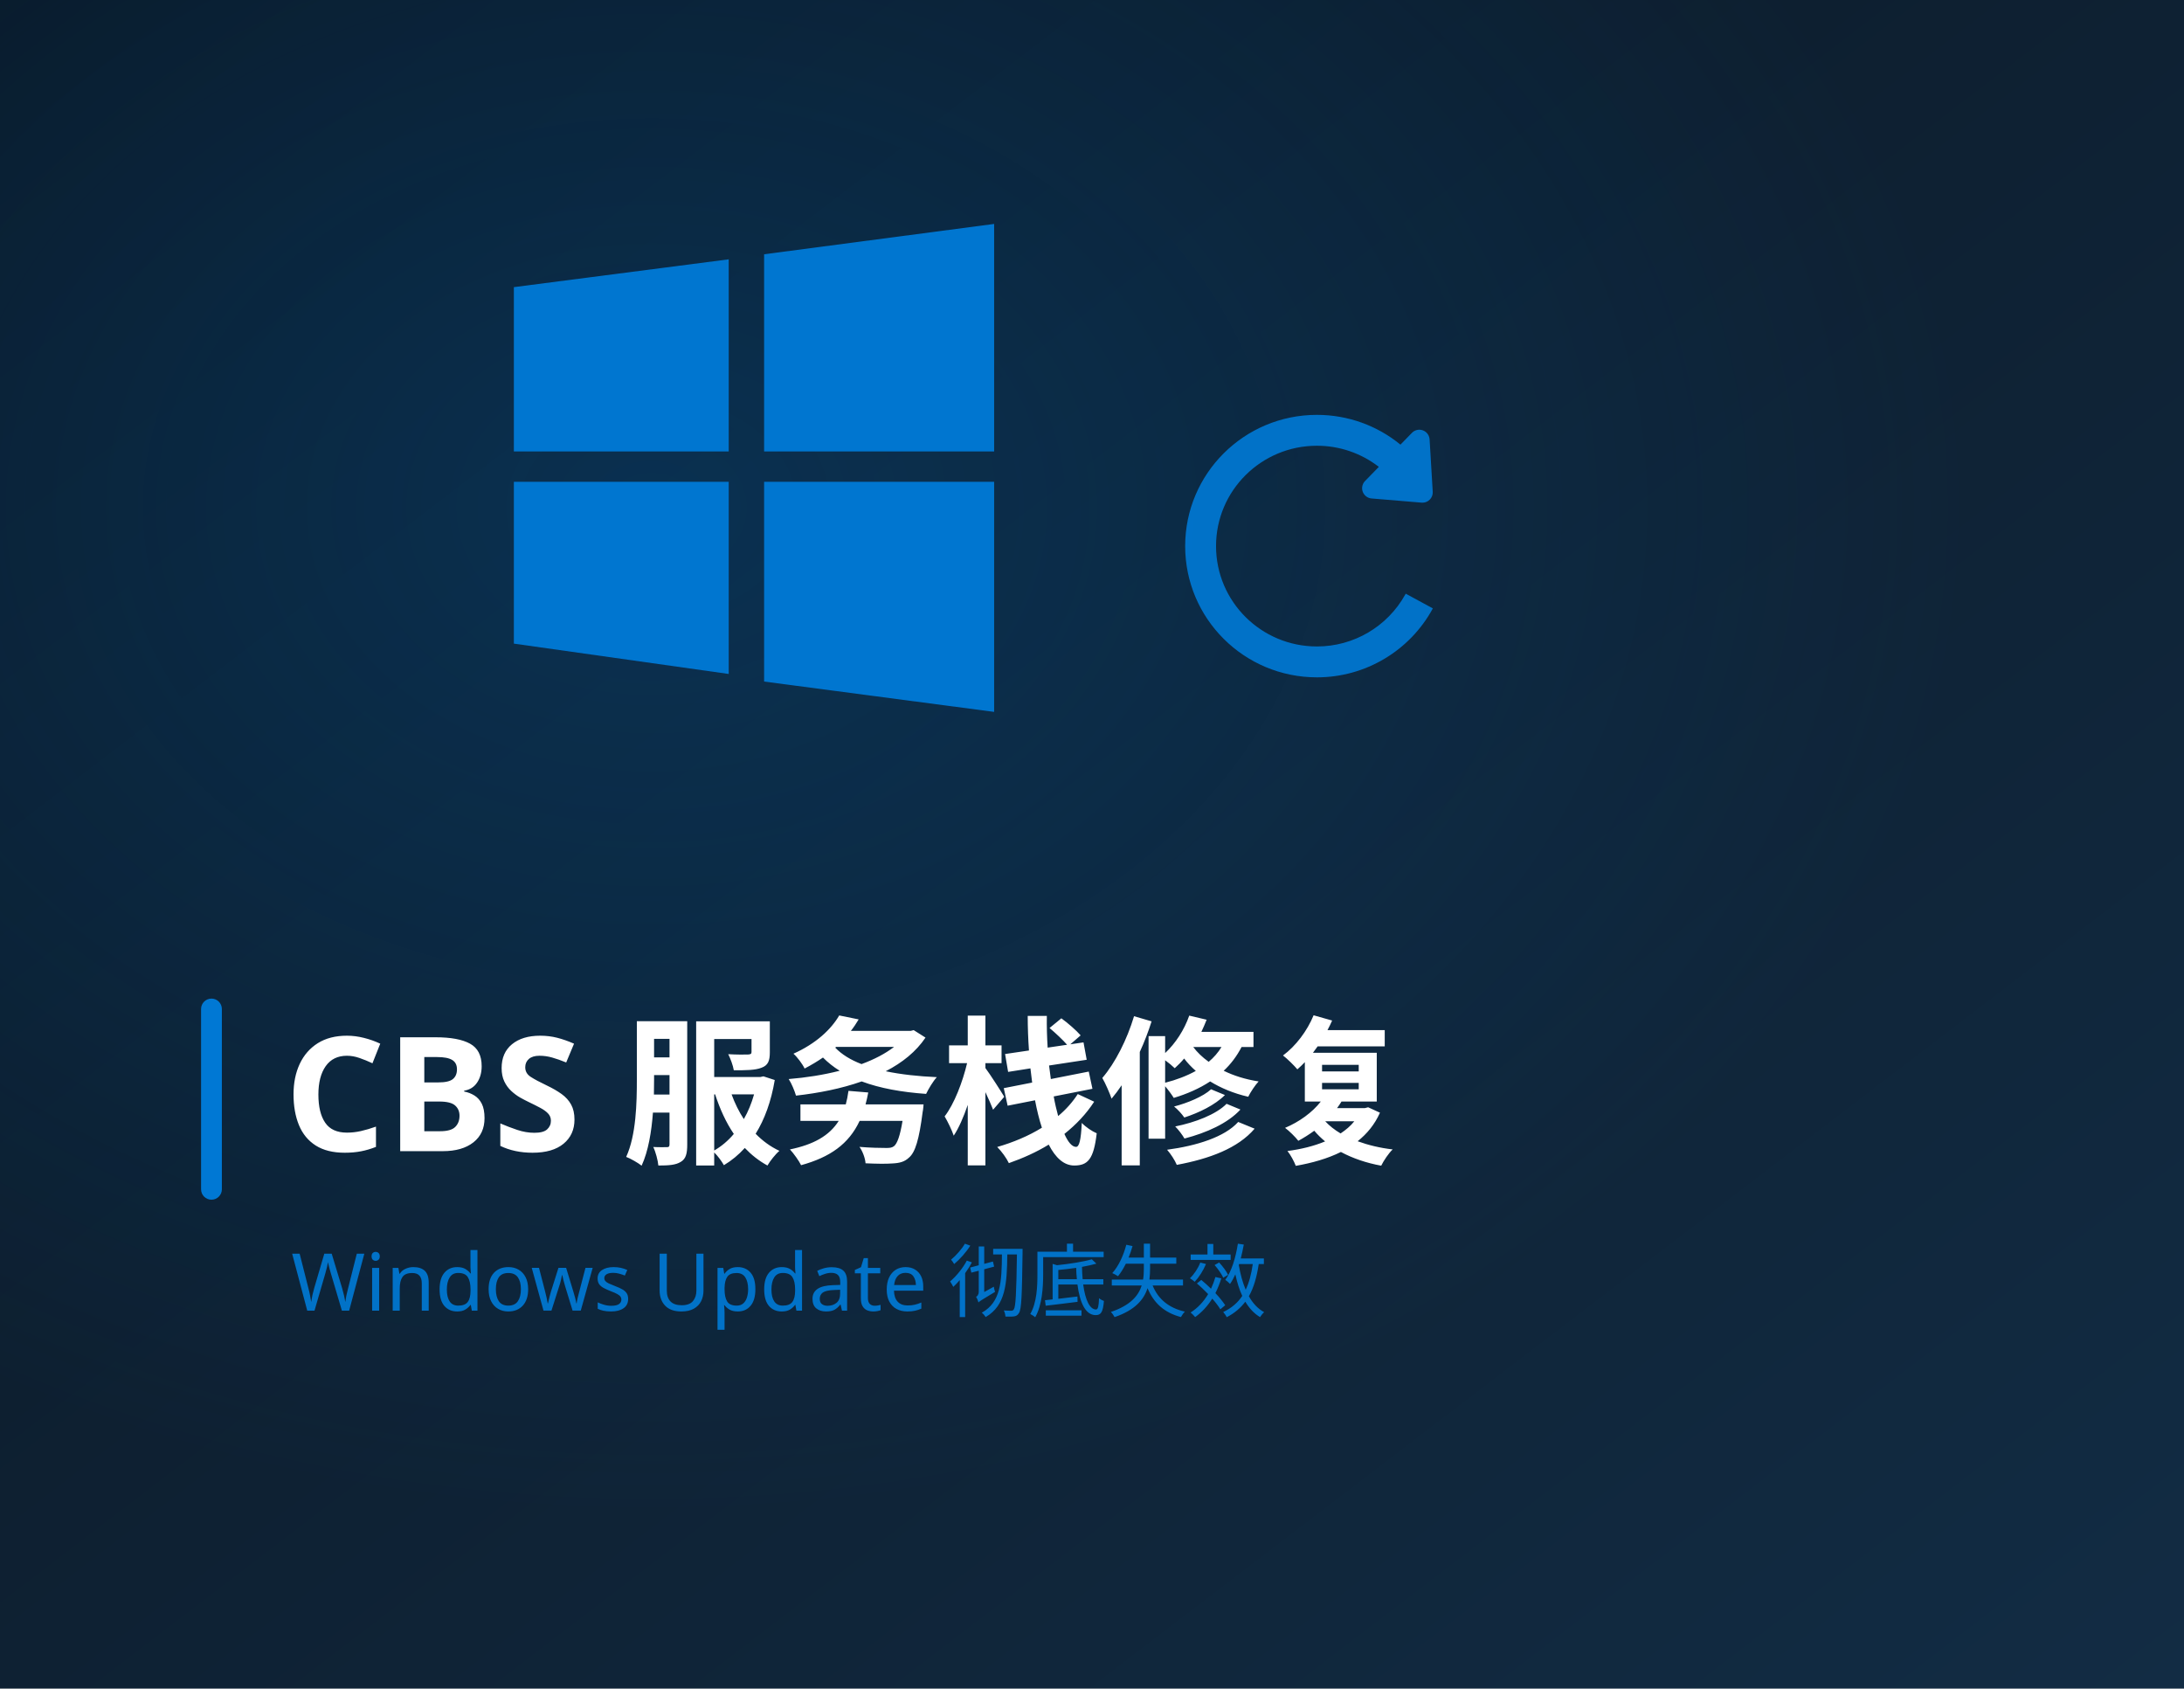
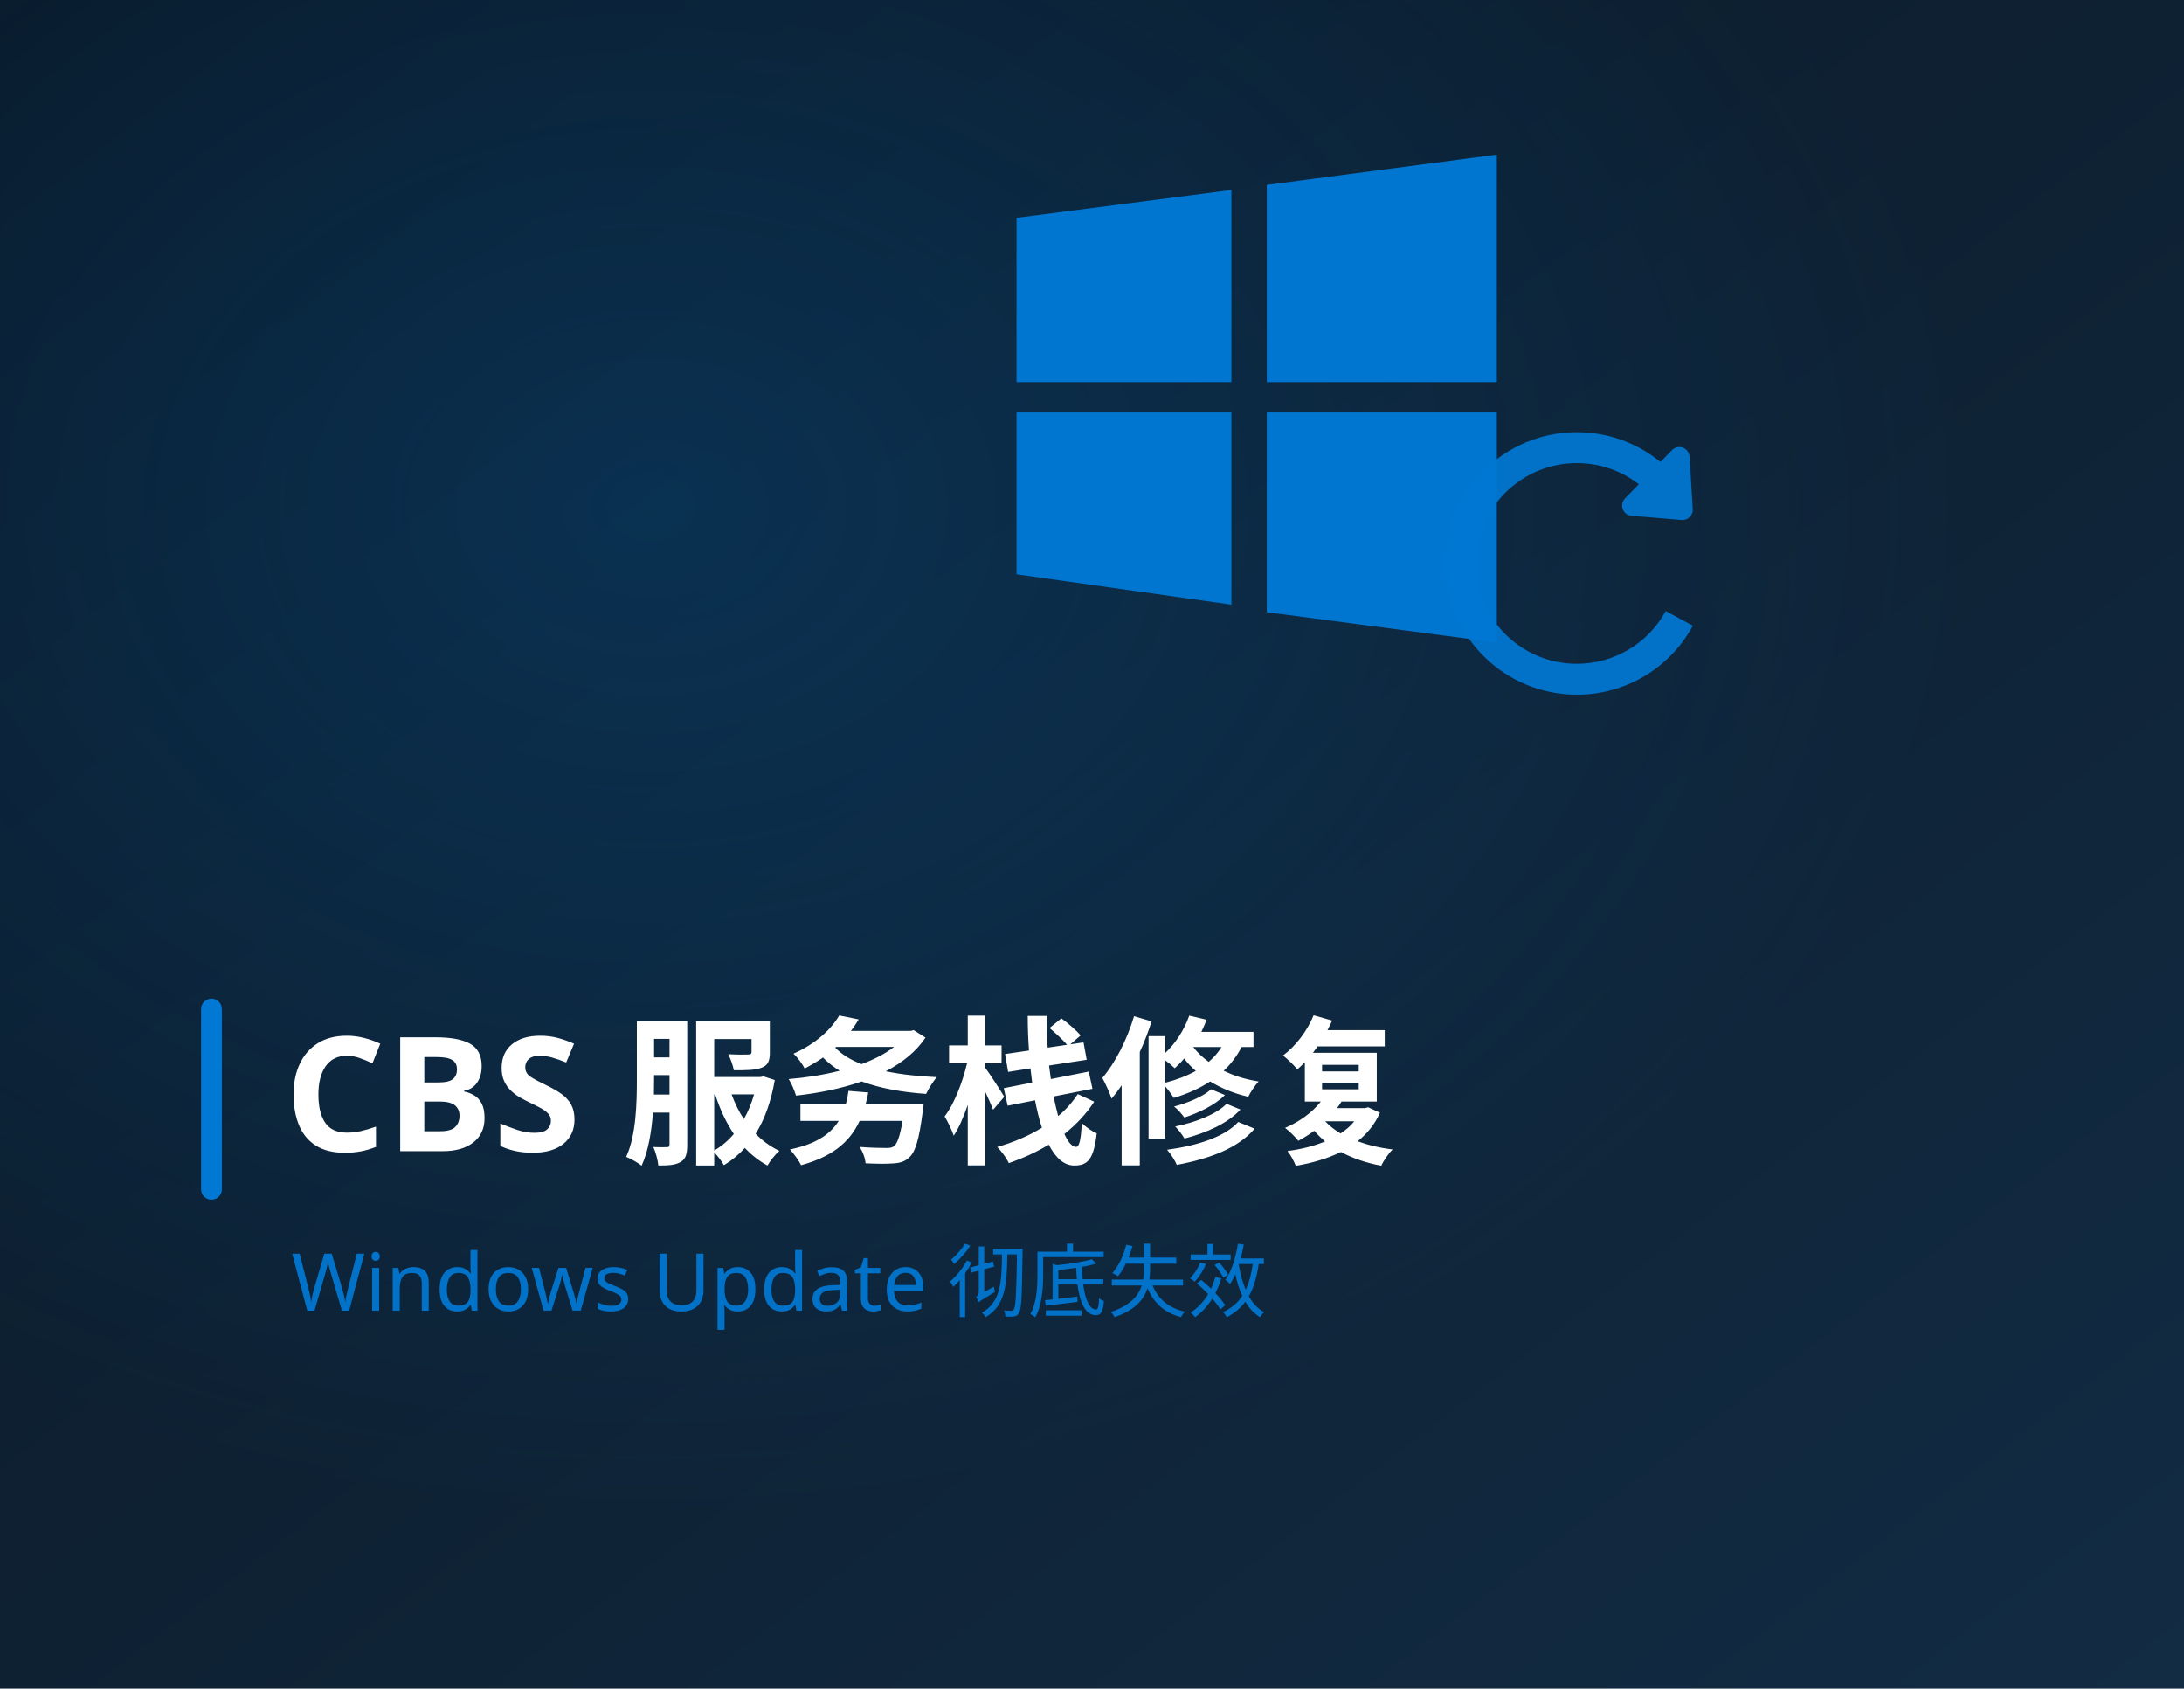
<svg xmlns="http://www.w3.org/2000/svg" width="630" height="487" viewBox="0 0 630 487" font-family="Microsoft YaHei, PingFang SC, sans-serif">
  <defs>
    <linearGradient id="bg" x1="0" y1="0" x2="1" y2="1">
      <stop offset="0%" stop-color="#0a1622" />
      <stop offset="100%" stop-color="#122c44" />
    </linearGradient>
    <radialGradient id="glow" cx="30%" cy="30%" r="60%">
      <stop offset="0%" stop-color="#0078d4" stop-opacity="0.22" />
      <stop offset="100%" stop-color="#0078d4" stop-opacity="0" />
    </radialGradient>
  </defs>
  <rect width="630" height="487" fill="url(#bg)" />
  <rect width="630" height="487" fill="url(#glow)" />
-   <g transform="translate(130.00,50.00) scale(7.29167)" opacity="0.97">
+   <g transform="translate(275.00,30.00) scale(7.29167)" opacity="0.97">
    <g fill="#0078d4">
      <path d="M2.5 4.5 L11 3.4 V11 H2.5 Z" />
      <path d="M12.4 3.2 L21.5 2 V11 H12.4 Z" />
      <path d="M2.5 12.2 H11 V19.8 L2.5 18.6 Z" />
      <path d="M12.4 12.2 H21.5 V21.3 L12.4 20.1 Z" />
    </g>
  </g>
-   <g transform="translate(330.00,110.00) scale(0.09277)" opacity="0.92">
+   <g transform="translate(405.00,115.00) scale(0.09277)" opacity="0.92">
    <g fill="#0078d4">
      <path d="M537.6 104c96.64 0 187.84 33.6 259.84 92.544l35.712-36.672a32 32 0 0 1 54.656 18.048l0.256 2.368 9.728 162.816a32 32 0 0 1-32.256 33.92l-2.368-0.128-155.648-12.992a32 32 0 0 1-22.08-52.16l1.856-2.048 42.88-44.032A313.6 313.6 0 0 0 537.6 200C364.352 200 224 339.712 224 512s140.352 312 313.6 312a313.728 313.728 0 0 0 274.56-161.088l1.664-3.008 84.352 45.76A409.728 409.728 0 0 1 537.6 920C311.424 920 128 737.408 128 512s183.424-408 409.6-408z" />
    </g>
  </g>
  <rect x="58" y="288" width="6" height="58" fill="#0078d4" rx="3" />
  <text x="82" y="332" font-size="46" font-weight="bold" fill="#ffffff">CBS 服务栈修复</text>
  <text x="84" y="378" font-size="23" fill="#0078d4" opacity="0.92">Windows Update 彻底失效</text>
</svg>
